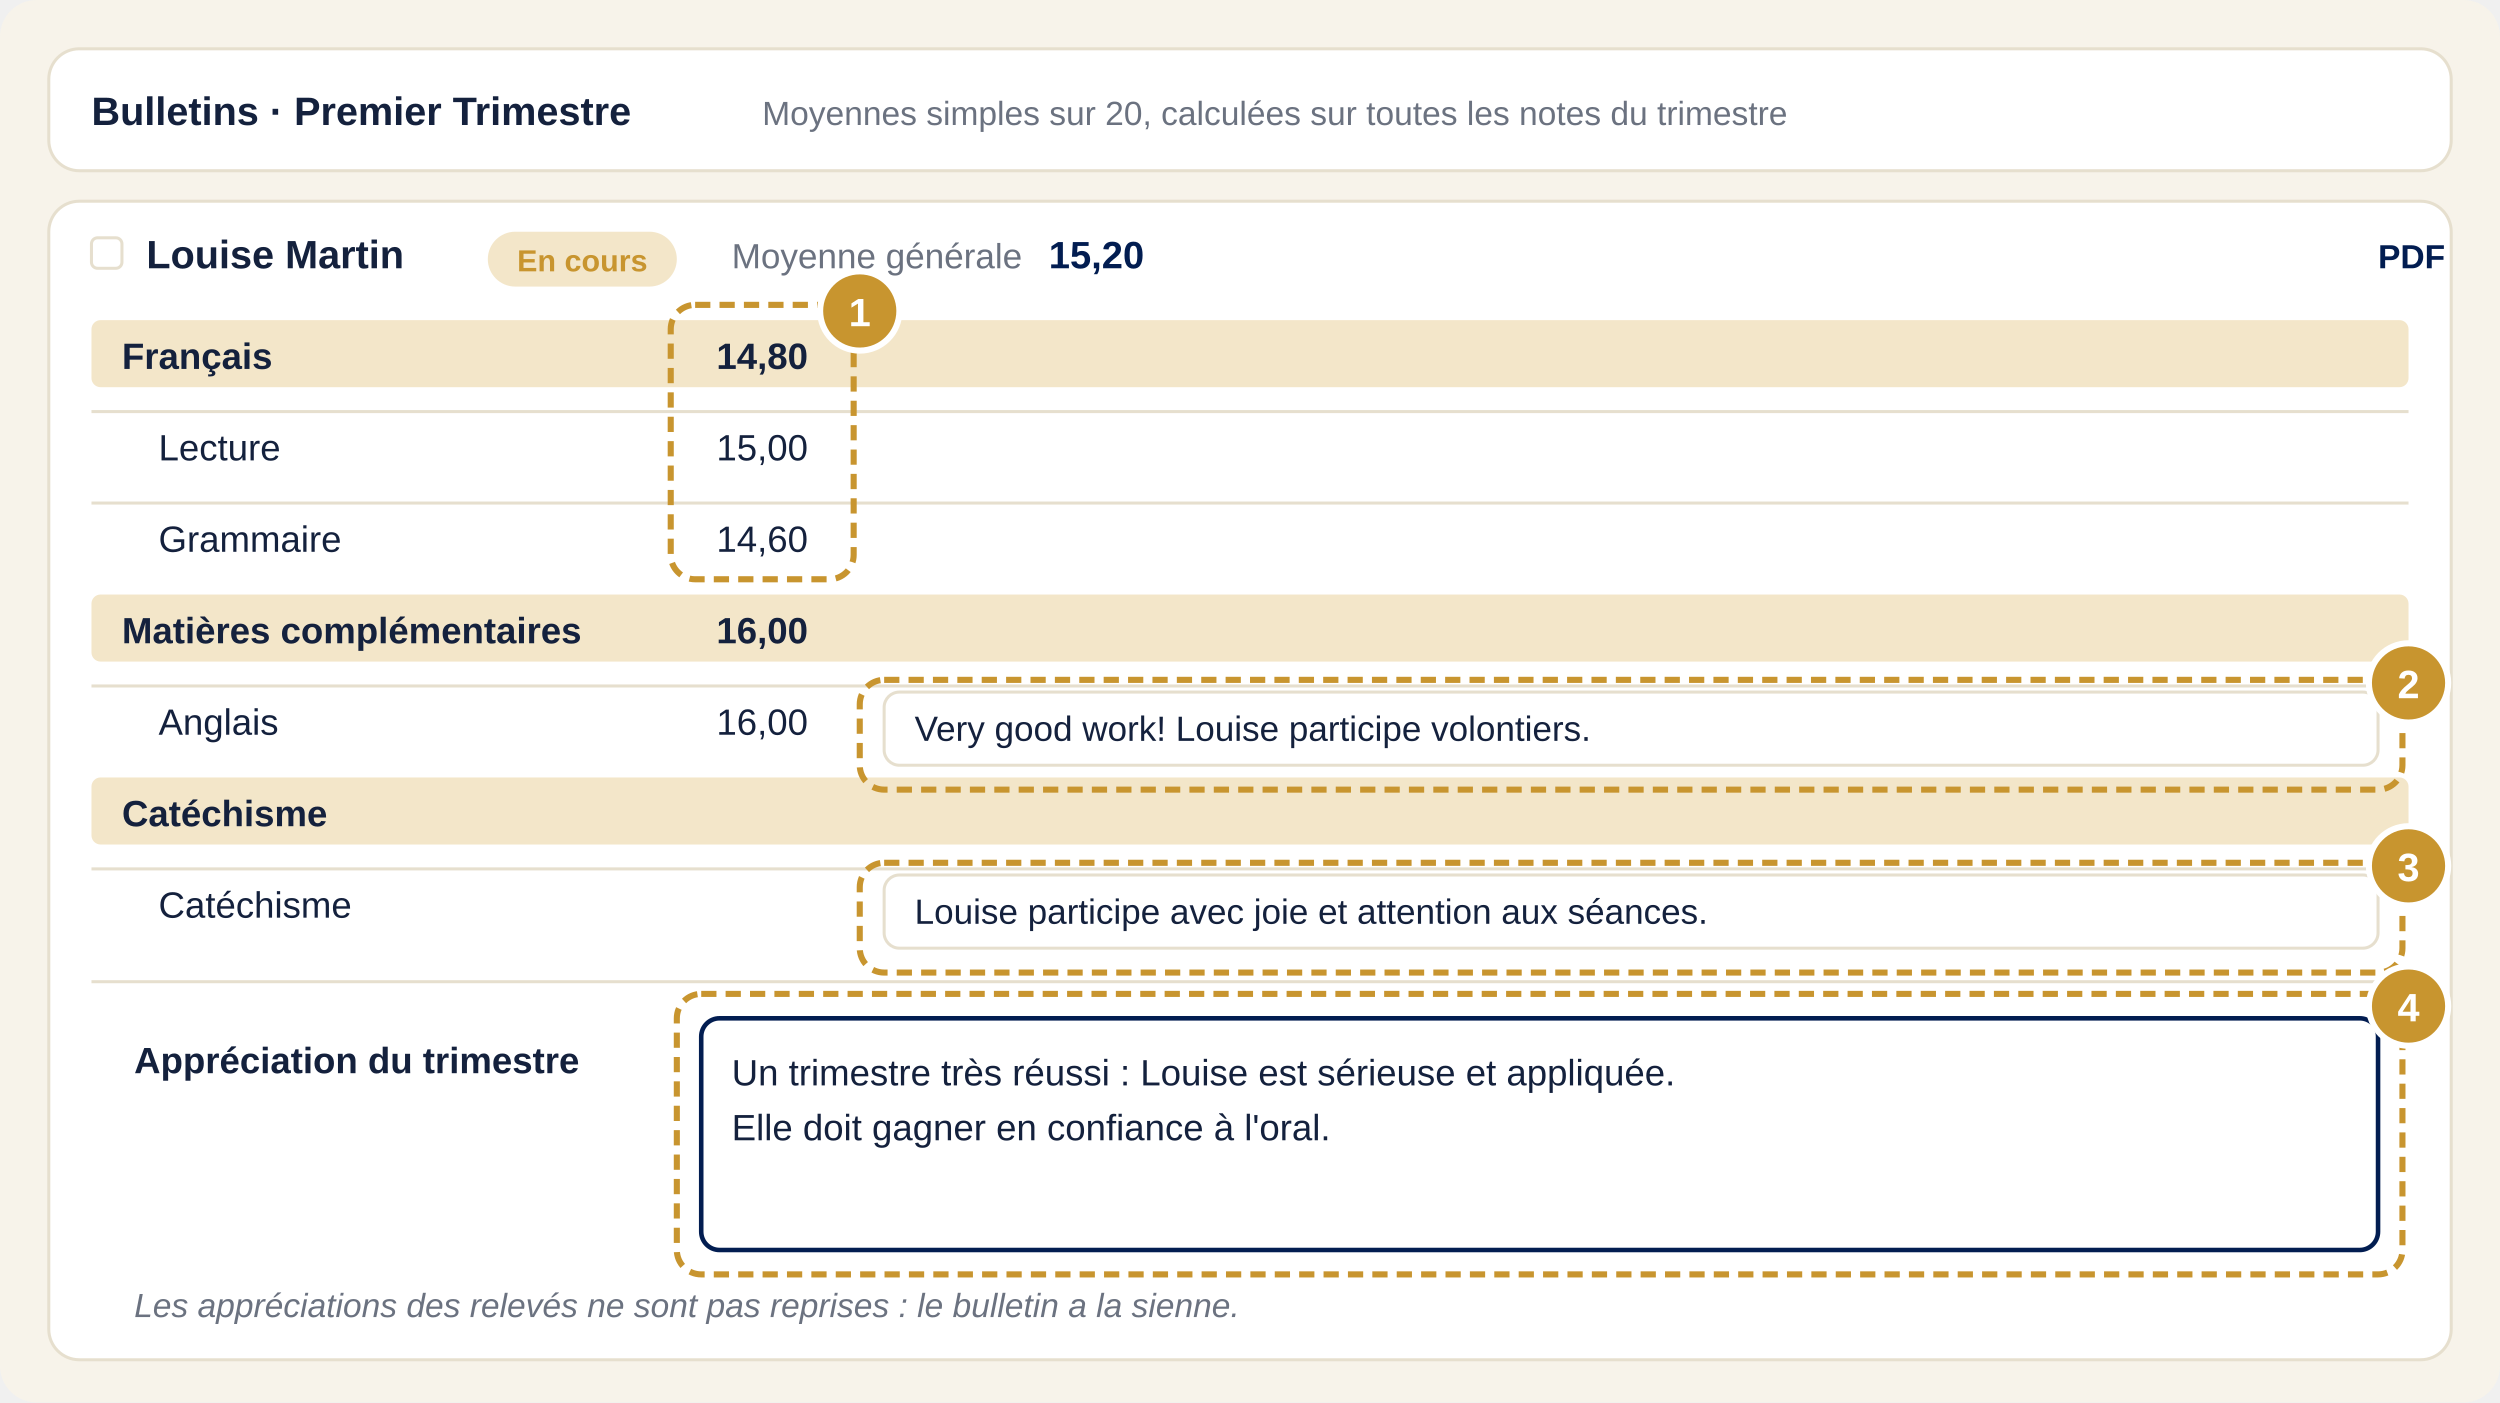
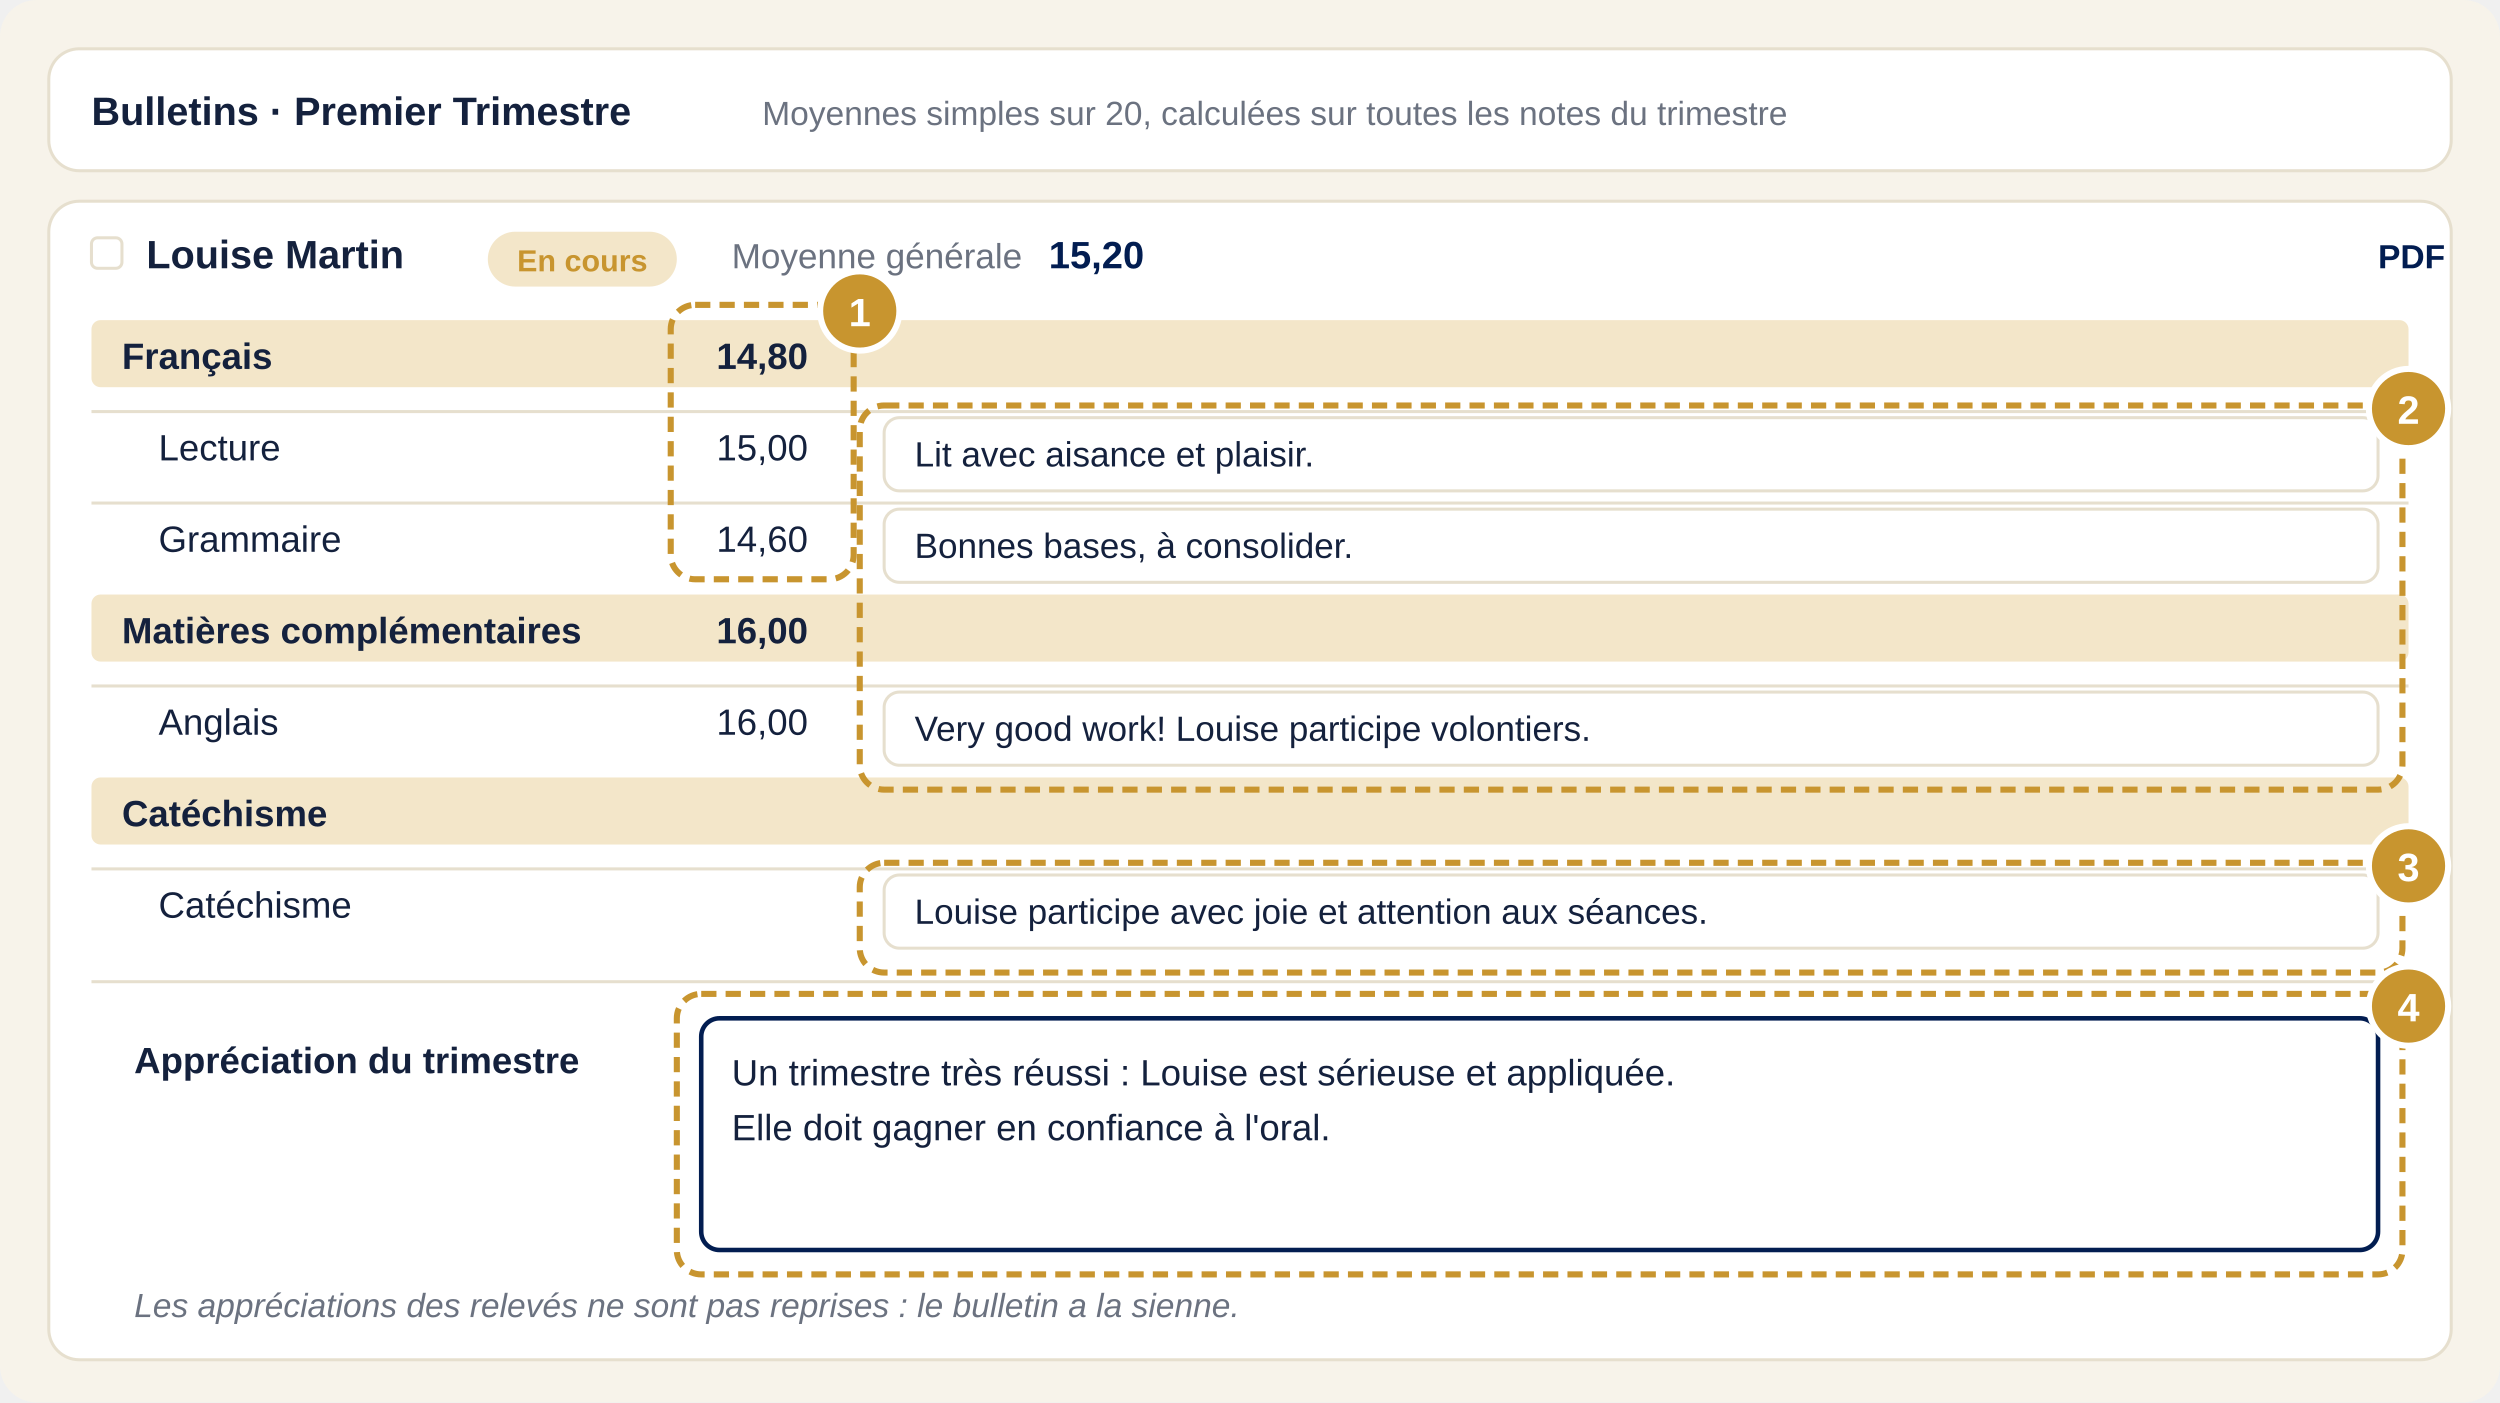
<svg xmlns="http://www.w3.org/2000/svg" width="820" height="460" viewBox="0 0 820 460">
  <rect width="820" height="460" rx="12" fill="#f7f3ea" />
  <rect x="16" y="16" width="788" height="40" rx="10" fill="#ffffff" stroke="#e6dfce" stroke-width="1" />
  <text x="30" y="41" font-family="Montserrat, Segoe UI, Arial, sans-serif" font-size="13" font-weight="700" fill="#14213d" text-anchor="start">Bulletins · Premier Trimestre</text>
  <text x="250" y="41" font-family="Montserrat, Segoe UI, Arial, sans-serif" font-size="11" font-weight="400" fill="#6b7280" text-anchor="start">Moyennes simples sur 20, calculées sur toutes les notes du trimestre</text>
  <rect x="16" y="66" width="788" height="380" rx="10" fill="#ffffff" stroke="#e6dfce" stroke-width="1" />
  <rect x="30" y="78" width="10" height="10" rx="2" fill="#ffffff" stroke="#e6dfce" stroke-width="1" />
  <text x="48" y="88" font-family="Montserrat, Segoe UI, Arial, sans-serif" font-size="13" font-weight="700" fill="#14213d" text-anchor="start">Louise Martin</text>
  <rect x="160" y="76" width="62" height="18" rx="9" fill="#f3e6c9" />
  <text x="191" y="89" font-family="Montserrat, Segoe UI, Arial, sans-serif" font-size="10" font-weight="600" fill="#c8952f" text-anchor="middle">En cours</text>
  <text x="240" y="88" font-family="Montserrat, Segoe UI, Arial, sans-serif" font-size="11.5" font-weight="400" fill="#6b7280" text-anchor="start">Moyenne générale</text>
  <text x="344" y="88" font-family="Montserrat, Segoe UI, Arial, sans-serif" font-size="12.5" font-weight="700" fill="#021d51" text-anchor="start">15,20</text>
  <text x="780" y="88" font-family="Montserrat, Segoe UI, Arial, sans-serif" font-size="11" font-weight="600" fill="#021d51" text-anchor="start">PDF</text>
  <rect x="30" y="105" width="760" height="22" rx="3" fill="#f3e6c9" />
  <text x="40" y="121" font-family="Montserrat, Segoe UI, Arial, sans-serif" font-size="12" font-weight="700" fill="#14213d" text-anchor="start">Français</text>
  <text x="250" y="121" font-family="Montserrat, Segoe UI, Arial, sans-serif" font-size="12" font-weight="700" fill="#14213d" text-anchor="middle">14,80</text>
  <line x1="30" y1="135" x2="790" y2="135" stroke="#e6dfce" stroke-width="1" />
  <text x="52" y="151" font-family="Montserrat, Segoe UI, Arial, sans-serif" font-size="12" font-weight="400" fill="#14213d" text-anchor="start">Lecture</text>
  <text x="250" y="151" font-family="Montserrat, Segoe UI, Arial, sans-serif" font-size="12" font-weight="400" fill="#14213d" text-anchor="middle">15,00</text>
+   <rect x="290" y="137" width="490" height="24" rx="5" fill="#ffffff" stroke="#e6dfce" stroke-width="1" />
+   <text x="300" y="153" font-family="Montserrat, Segoe UI, Arial, sans-serif" font-size="11.5" font-weight="400" fill="#14213d" text-anchor="start">Lit avec aisance et plaisir.</text>
  <line x1="30" y1="165" x2="790" y2="165" stroke="#e6dfce" stroke-width="1" />
  <text x="52" y="181" font-family="Montserrat, Segoe UI, Arial, sans-serif" font-size="12" font-weight="400" fill="#14213d" text-anchor="start">Grammaire</text>
  <text x="250" y="181" font-family="Montserrat, Segoe UI, Arial, sans-serif" font-size="12" font-weight="400" fill="#14213d" text-anchor="middle">14,60</text>
+   <rect x="290" y="167" width="490" height="24" rx="5" fill="#ffffff" stroke="#e6dfce" stroke-width="1" />
+   <text x="300" y="183" font-family="Montserrat, Segoe UI, Arial, sans-serif" font-size="11.5" font-weight="400" fill="#14213d" text-anchor="start">Bonnes bases, à consolider.</text>
  <rect x="30" y="195" width="760" height="22" rx="3" fill="#f3e6c9" />
  <text x="40" y="211" font-family="Montserrat, Segoe UI, Arial, sans-serif" font-size="12" font-weight="700" fill="#14213d" text-anchor="start">Matières complémentaires</text>
  <text x="250" y="211" font-family="Montserrat, Segoe UI, Arial, sans-serif" font-size="12" font-weight="700" fill="#14213d" text-anchor="middle">16,00</text>
  <line x1="30" y1="225" x2="790" y2="225" stroke="#e6dfce" stroke-width="1" />
  <text x="52" y="241" font-family="Montserrat, Segoe UI, Arial, sans-serif" font-size="12" font-weight="400" fill="#14213d" text-anchor="start">Anglais</text>
  <text x="250" y="241" font-family="Montserrat, Segoe UI, Arial, sans-serif" font-size="12" font-weight="400" fill="#14213d" text-anchor="middle">16,00</text>
  <rect x="290" y="227" width="490" height="24" rx="5" fill="#ffffff" stroke="#e6dfce" stroke-width="1" />
  <text x="300" y="243" font-family="Montserrat, Segoe UI, Arial, sans-serif" font-size="11.5" font-weight="400" fill="#14213d" text-anchor="start">Very good work! Louise participe volontiers.</text>
  <rect x="30" y="255" width="760" height="22" rx="3" fill="#f3e6c9" />
  <text x="40" y="271" font-family="Montserrat, Segoe UI, Arial, sans-serif" font-size="12" font-weight="700" fill="#14213d" text-anchor="start">Catéchisme</text>
  <text x="250" y="271" font-family="Montserrat, Segoe UI, Arial, sans-serif" font-size="12" font-weight="700" fill="#14213d" text-anchor="middle" />
  <line x1="30" y1="285" x2="790" y2="285" stroke="#e6dfce" stroke-width="1" />
  <text x="52" y="301" font-family="Montserrat, Segoe UI, Arial, sans-serif" font-size="12" font-weight="400" fill="#14213d" text-anchor="start">Catéchisme</text>
  <text x="250" y="301" font-family="Montserrat, Segoe UI, Arial, sans-serif" font-size="12" font-weight="400" fill="#14213d" text-anchor="middle" />
  <rect x="290" y="287" width="490" height="24" rx="5" fill="#ffffff" stroke="#e6dfce" stroke-width="1" />
  <text x="300" y="303" font-family="Montserrat, Segoe UI, Arial, sans-serif" font-size="11.5" font-weight="400" fill="#14213d" text-anchor="start">Louise participe avec joie et attention aux séances.</text>
  <rect x="220" y="100" width="60" height="90" rx="8" fill="none" stroke="#c8952f" stroke-width="2" stroke-dasharray="5 3" />
  <circle cx="282" cy="102" r="13" fill="#c8952f" stroke="#fff" stroke-width="2" />
  <text x="282" y="107" font-family="Montserrat, Segoe UI, Arial, sans-serif" font-size="13" font-weight="700" fill="#fff" text-anchor="middle">1</text>
-   <rect x="282" y="223" width="506" height="36" rx="8" fill="none" stroke="#c8952f" stroke-width="2" stroke-dasharray="5 3" />
-   <circle cx="790" cy="224" r="13" fill="#c8952f" stroke="#fff" stroke-width="2" />
-   <text x="790" y="229" font-family="Montserrat, Segoe UI, Arial, sans-serif" font-size="13" font-weight="700" fill="#fff" text-anchor="middle">2</text>
+   <rect x="282" y="133" width="506" height="126" rx="8" fill="none" stroke="#c8952f" stroke-width="2" stroke-dasharray="5 3" />
+   <circle cx="790" cy="134" r="13" fill="#c8952f" stroke="#fff" stroke-width="2" />
+   <text x="790" y="139" font-family="Montserrat, Segoe UI, Arial, sans-serif" font-size="13" font-weight="700" fill="#fff" text-anchor="middle">2</text>
  <rect x="282" y="283" width="506" height="36" rx="8" fill="none" stroke="#c8952f" stroke-width="2" stroke-dasharray="5 3" />
  <circle cx="790" cy="284" r="13" fill="#c8952f" stroke="#fff" stroke-width="2" />
  <text x="790" y="289" font-family="Montserrat, Segoe UI, Arial, sans-serif" font-size="13" font-weight="700" fill="#fff" text-anchor="middle">3</text>
  <line x1="30" y1="322" x2="790" y2="322" stroke="#e6dfce" stroke-width="1" />
  <text x="44" y="352" font-family="Montserrat, Segoe UI, Arial, sans-serif" font-size="12" font-weight="700" fill="#14213d" text-anchor="start">Appréciation du trimestre</text>
  <rect x="230" y="334" width="550" height="76" rx="6" fill="#ffffff" stroke="#021d51" stroke-width="1.5" />
  <text x="240" y="356" font-family="Montserrat, Segoe UI, Arial, sans-serif" font-size="12" font-weight="400" fill="#14213d" text-anchor="start">Un trimestre très réussi : Louise est sérieuse et appliquée.</text>
  <text x="240" y="374" font-family="Montserrat, Segoe UI, Arial, sans-serif" font-size="12" font-weight="400" fill="#14213d" text-anchor="start">Elle doit gagner en confiance à l'oral.</text>
  <rect x="222" y="326" width="566" height="92" rx="8" fill="none" stroke="#c8952f" stroke-width="2" stroke-dasharray="5 3" />
  <circle cx="790" cy="330" r="13" fill="#c8952f" stroke="#fff" stroke-width="2" />
  <text x="790" y="335" font-family="Montserrat, Segoe UI, Arial, sans-serif" font-size="13" font-weight="700" fill="#fff" text-anchor="middle">4</text>
  <text x="44" y="432" font-family="Montserrat, Segoe UI, Arial, sans-serif" font-size="11" font-weight="400" fill="#6b7280" text-anchor="start" font-style="italic">Les appréciations des relevés ne sont pas reprises : le bulletin a la sienne.</text>
</svg>
